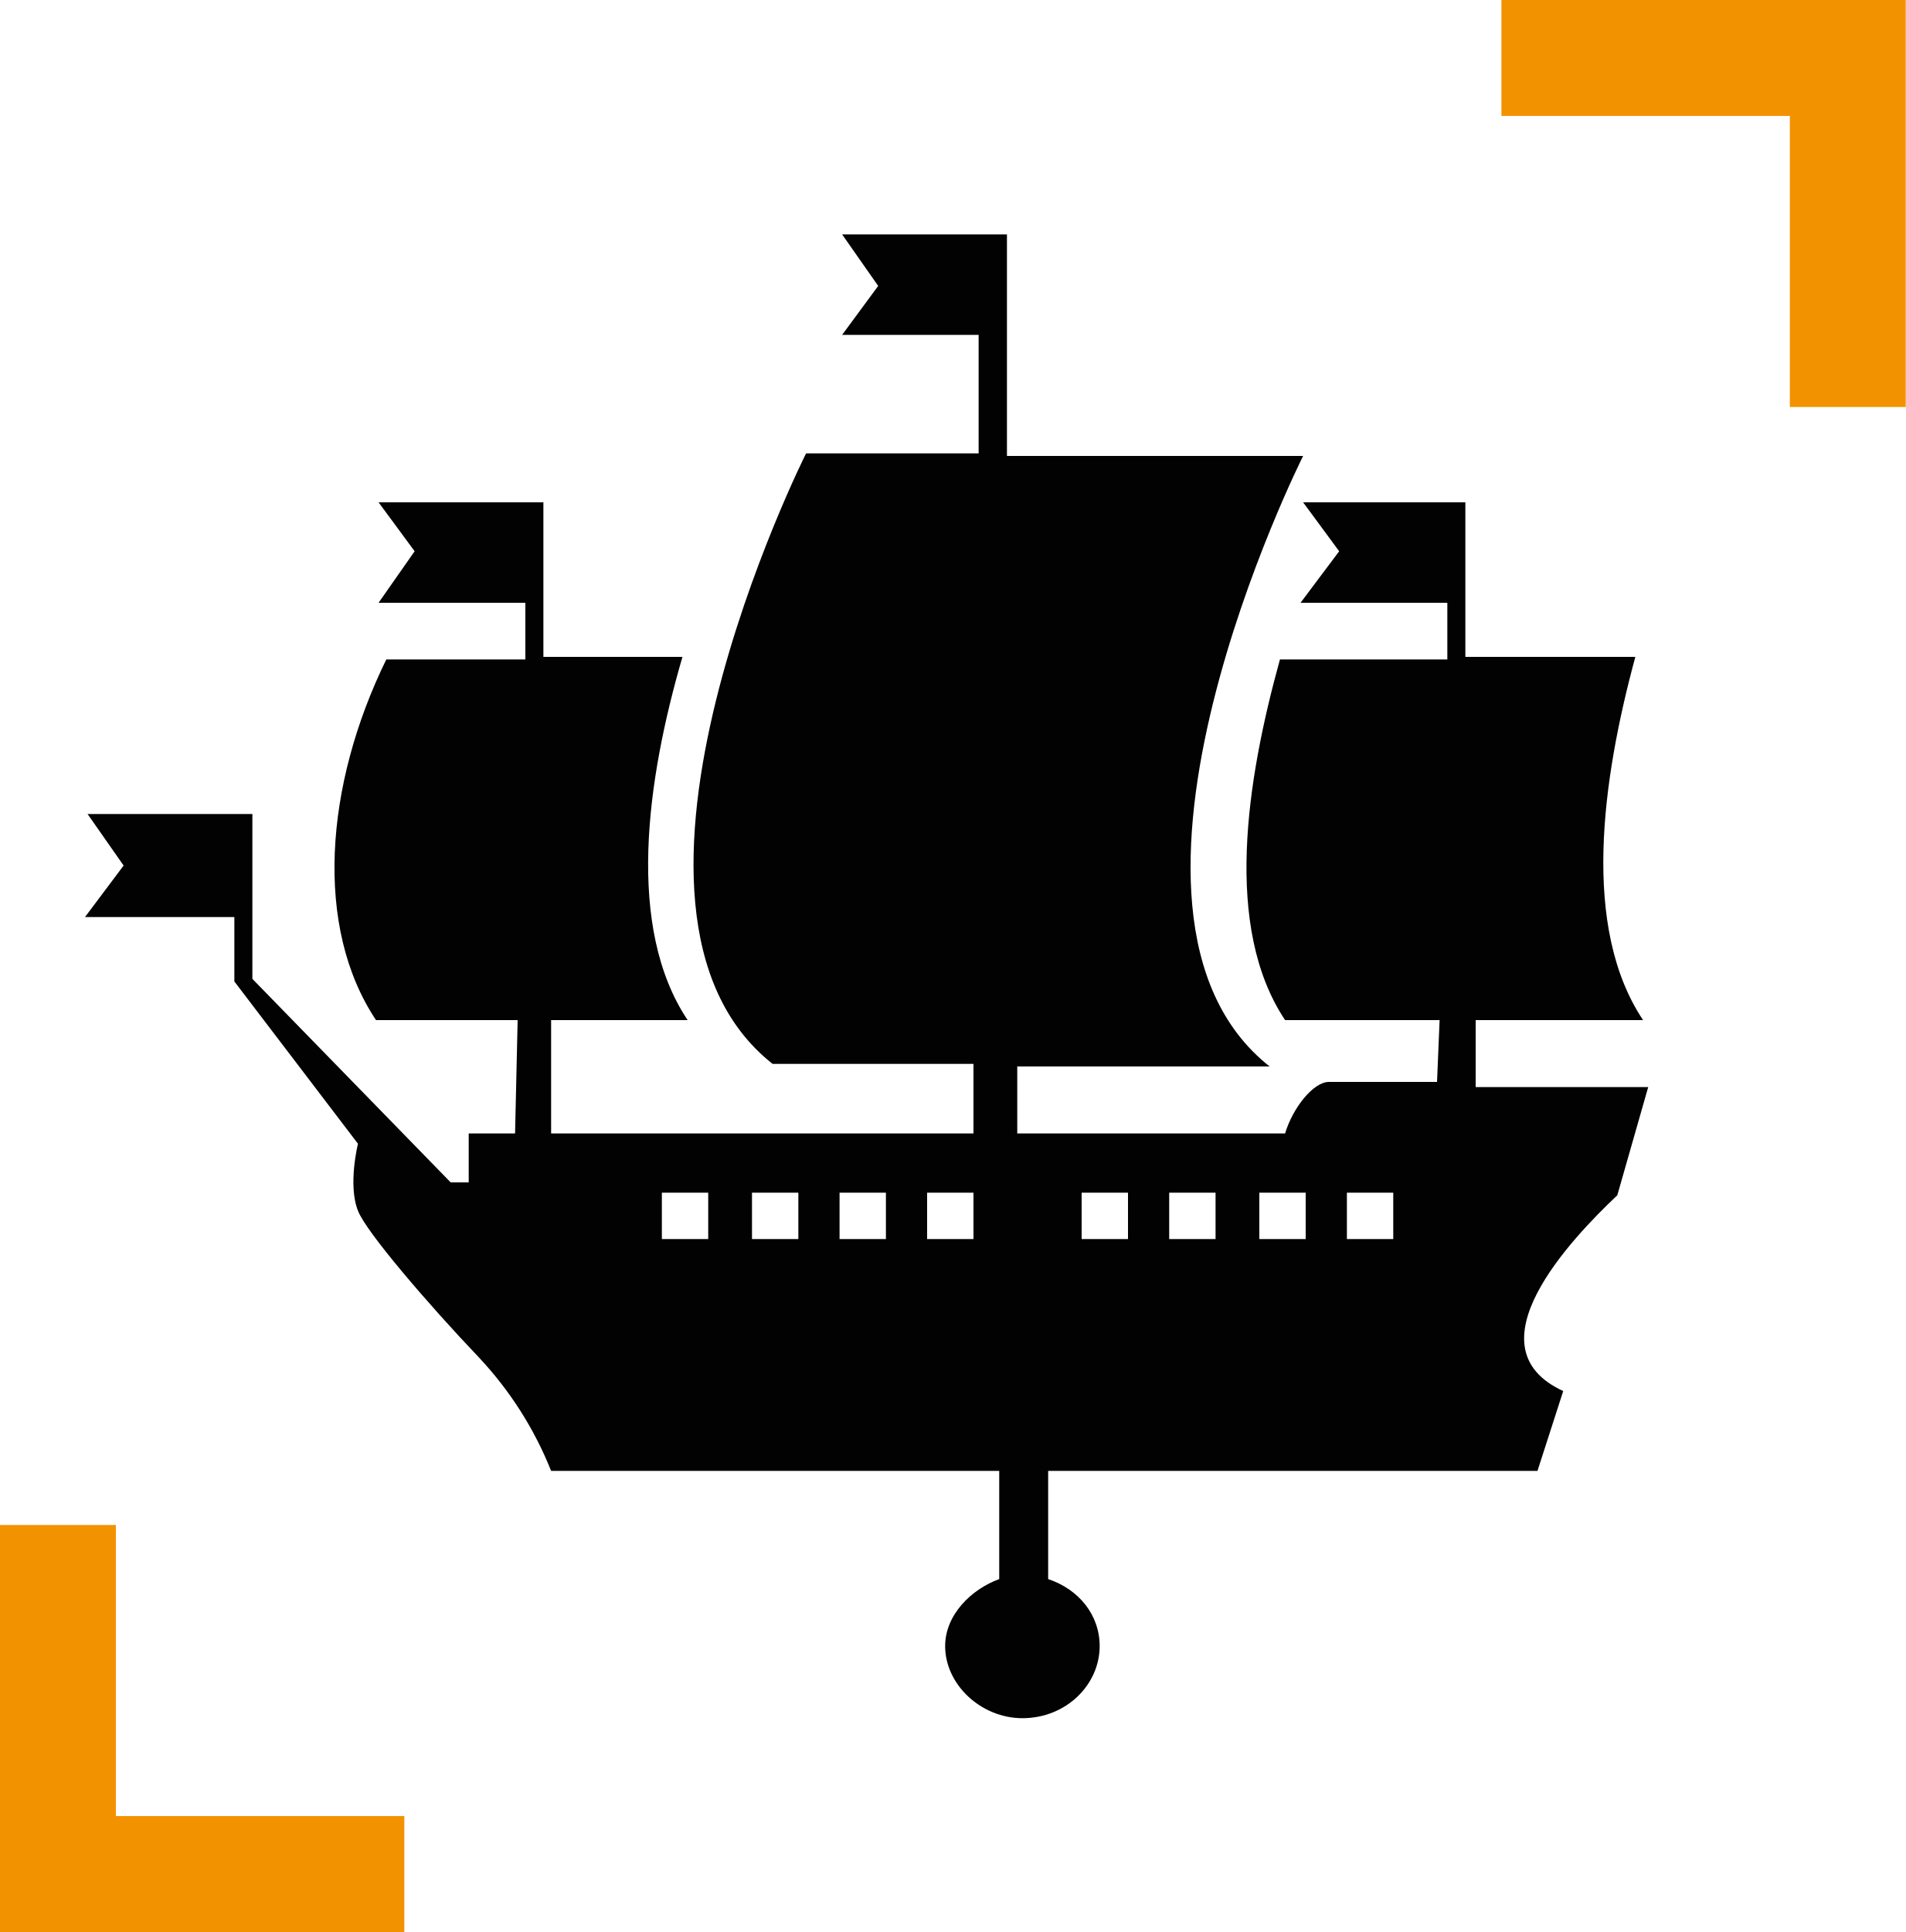
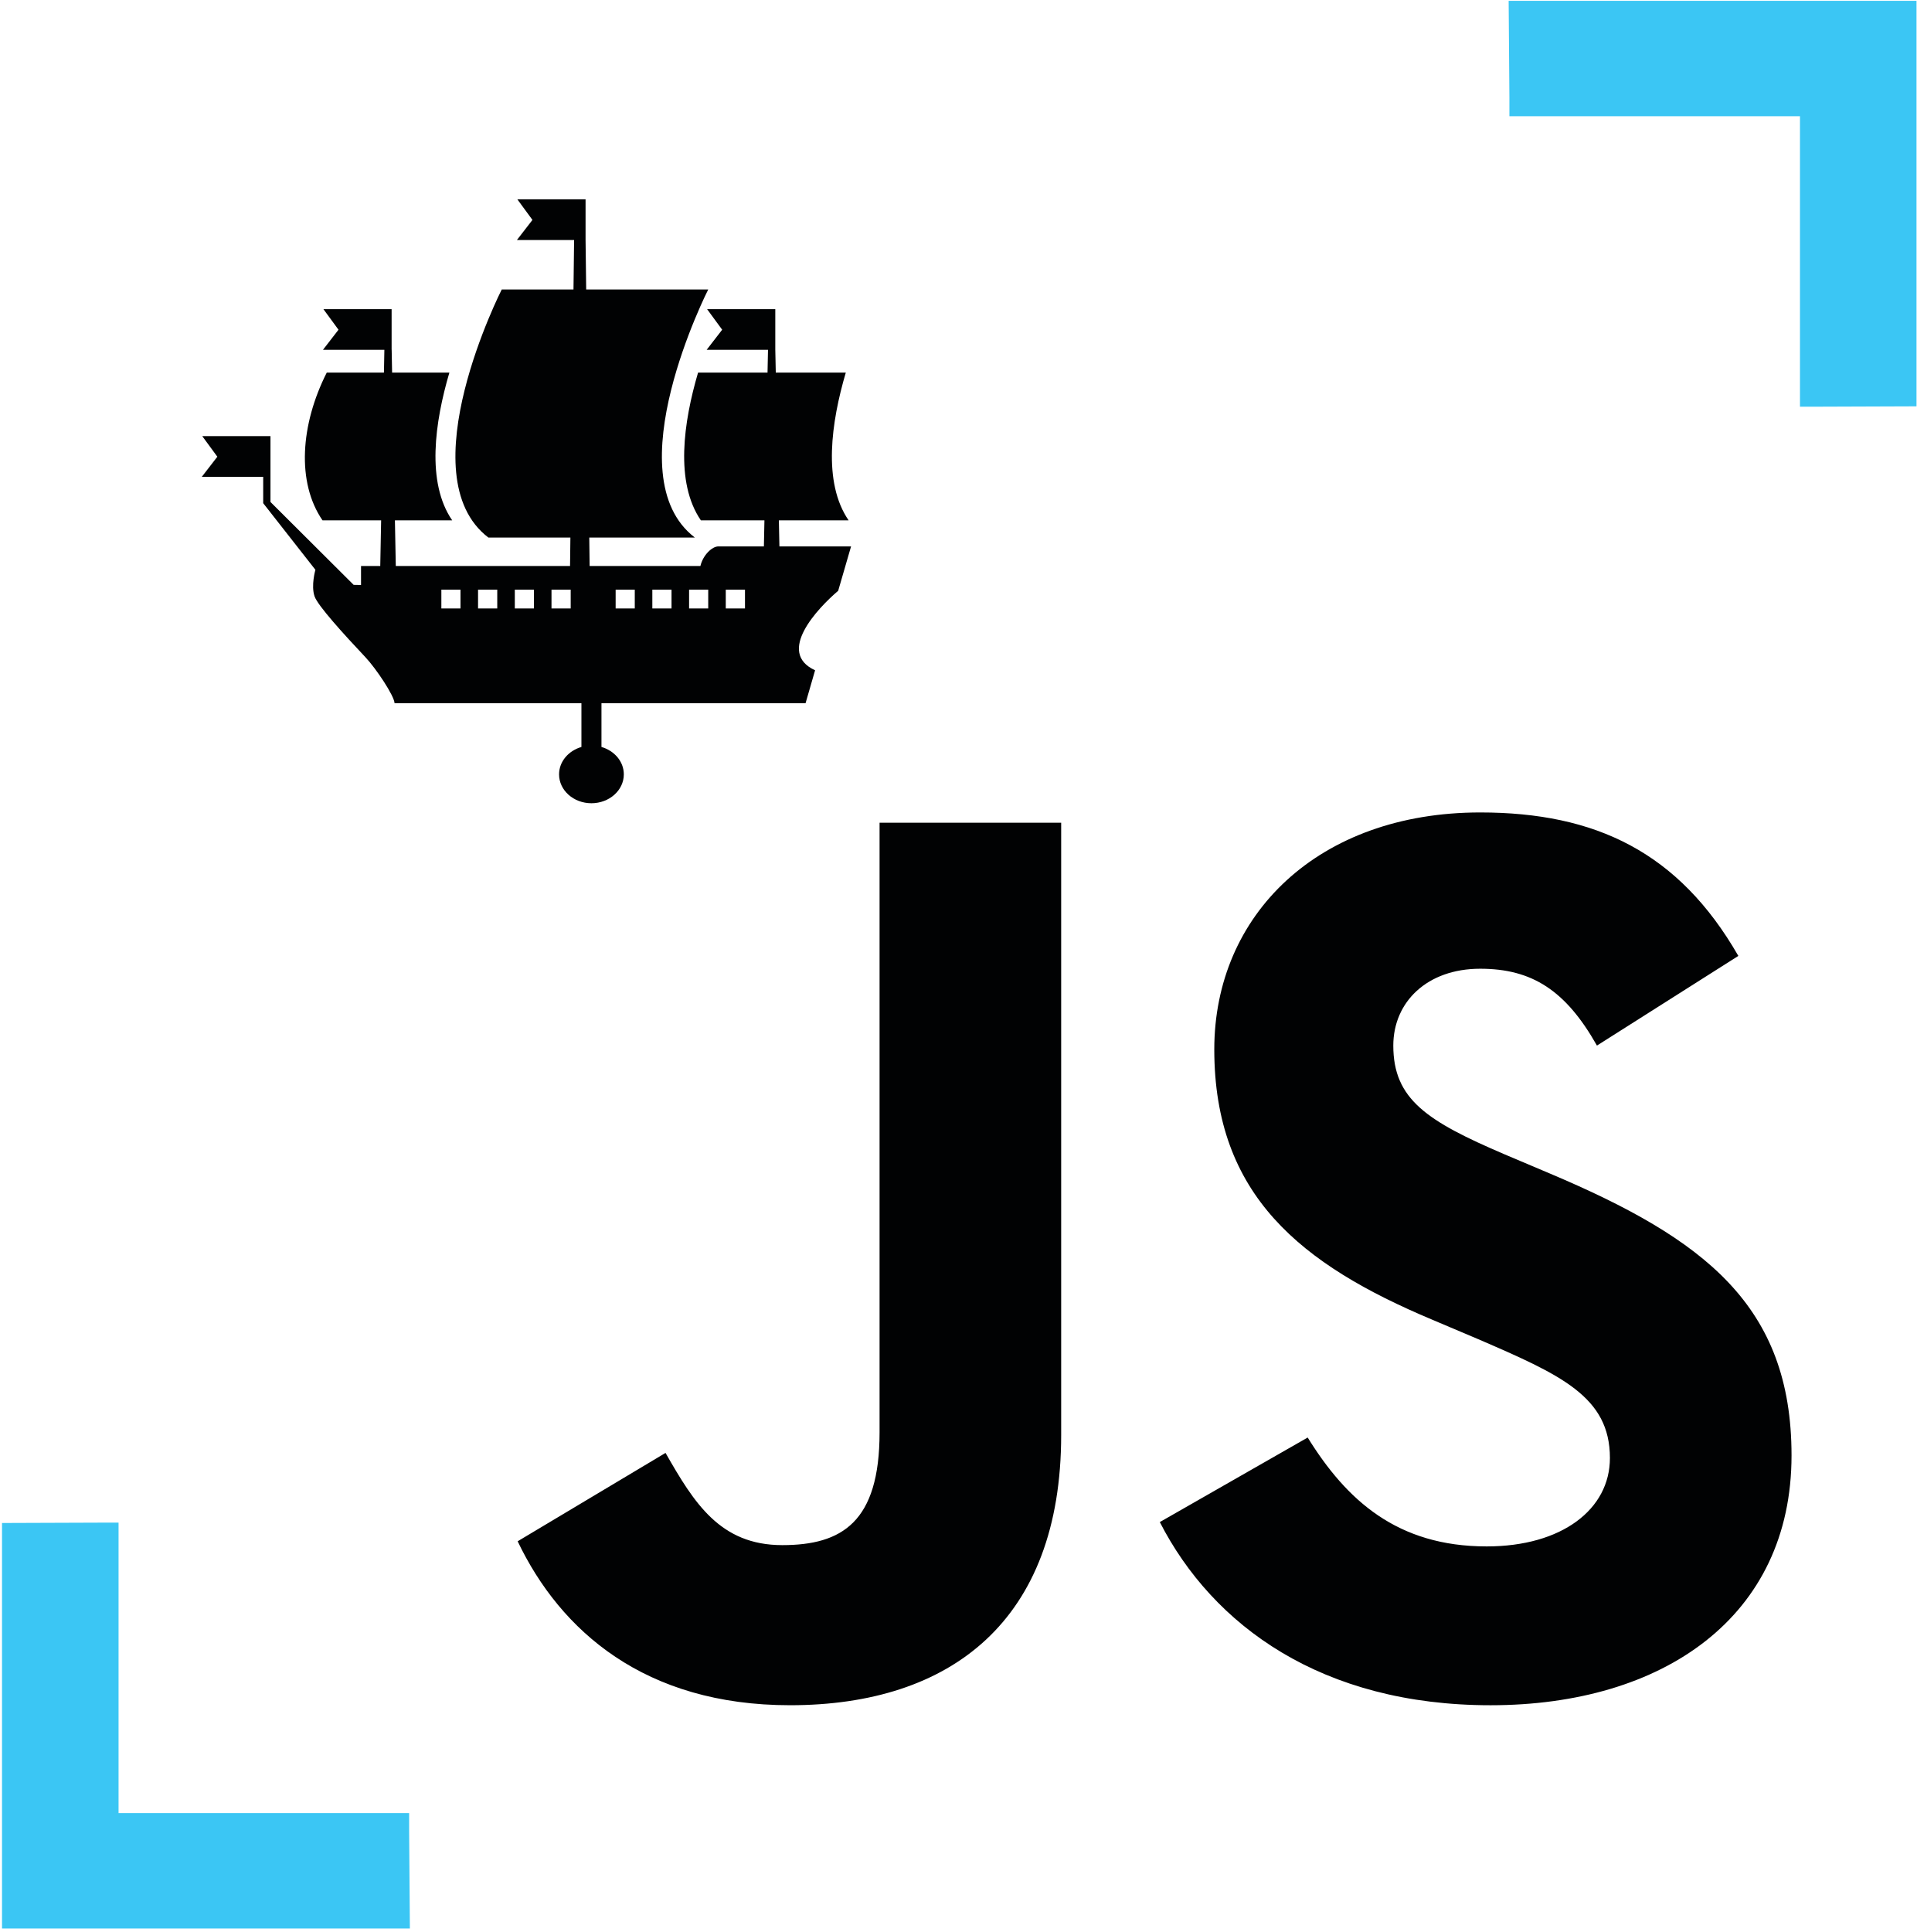
- <svg xmlns="http://www.w3.org/2000/svg" width="74" height="75">
-   <path fill="#F39200" fill-rule="evenodd" d="M4.5 70.5h11.2V75H0V59.2h4.5v11.3zM70.2 15.8h-.7V4.5H58.3V0H74v15.8h-3.8z" />
-   <path fill="#020202" fill-rule="evenodd" d="M57.3 39.7v2.5H64l-1.2 4.2C61 48.1 57 52.3 60.7 54l-1 3.1h-19v4.2c1.2.4 2 1.4 2 2.6 0 1.5-1.3 2.8-3 2.8-1.6 0-3-1.3-3-2.8 0-1.2 1-2.2 2.1-2.6v-4.2H21.4a14 14 0 0 0-2.8-4.4c-2-2.1-4.4-4.9-4.7-5.7-.4-1 0-2.6 0-2.6l-4.8-6.3v-2.5H3.3l1.5-2-1.4-2h6.4V38l7.7 7.9h.7V44H20l.1-4.4h-5.5c-2.4-3.6-2-9.1.4-14h5.4v-2.2h-5.7l1.4-2-1.4-1.9h6.4v6h5.4c-1.4 4.8-2.2 10.5.2 14.1h-5.3v4.4h16.4v-2.7H30c-7.6-6 1.3-23.7 1.3-23.7H38V13h-5.3l1.4-1.9-1.4-2h6.4v8.6h11.5s-8.9 17.7-1.3 23.7h-9.8V44H49.9c.3-1 1.1-2 1.7-2h4.2l.1-2.4h-6c-2.4-3.6-1.5-9.3-.2-14h6.5v-2.2h-5.7l1.5-2-1.4-1.9h6.3v6h6.6c-1.3 4.8-2.1 10.5.3 14.1h-6.5zm-29.8 6.6h-1.8v1.8h1.8v-1.8zm3.5 0h-1.8v1.8H31v-1.8zm3.4 0h-1.8v1.8h1.8v-1.8zm1.6 1.8h1.8v-1.8H36v1.8zm7.8-1.8H42v1.8h1.8v-1.8zm3.4 0h-1.8v1.8h1.8v-1.8zm3.5 0h-1.8v1.8h1.8v-1.8zm3.4 0h-1.8v1.8h1.8v-1.8z" />
+ <svg xmlns="http://www.w3.org/2000/svg" width="522" height="526" viewBox="0 0 522 526" fill="none">
+   <path fill-rule="evenodd" clip-rule="evenodd" d="M32.282 414.55H26.98L0.55 414.645V525.051H111.611L111.409 498.706V493.625H32.282V414.55Z" fill="#3BC6F4" />
+   <path fill-rule="evenodd" clip-rule="evenodd" d="M521.868 0.222H410.807L411.01 26.568V31.648H490.137V110.723H495.438L521.868 110.628V0.222Z" fill="#3BC6F4" />
+   <path fill-rule="evenodd" clip-rule="evenodd" d="M212.087 141.671L212.236 148.761H228.839H231.747L228.239 160.843C222.735 165.535 211.241 177.575 221.95 182.49L219.354 191.453H163.78V203.368C167.314 204.394 169.868 207.34 169.868 210.825C169.868 215.162 165.913 218.688 161.045 218.688C156.176 218.688 152.235 215.162 152.235 210.825C152.235 207.34 154.79 204.394 158.323 203.368V191.453H107.439C107.353 189.422 102.398 182 99.507 178.934C93.627 172.7 86.52 164.879 85.656 162.364C84.643 159.418 85.886 155.134 85.886 155.134L71.668 136.996V129.811H54.957L59.184 124.343L55.078 118.74H73.65V136.666L96.299 159.233L98.308 159.267V154.099H103.545L103.782 141.671H87.823C80.723 131.327 81.81 115.598 88.979 101.437H104.548L104.666 95.24H104.656H87.946L92.173 89.771L88.068 84.169H106.638V95.18H106.651L106.77 101.437H122.369C118.399 114.912 116.034 131.327 123.135 141.671H107.537L107.773 154.099H121.957H155.224L155.32 146.348H147.623H132.979C110.856 129.443 136.624 78.815 136.624 78.815H156.161L156.328 65.345H140.759L144.986 59.876L140.881 54.274H159.45V65.299L159.619 78.815H192.85C192.85 78.815 167.083 129.443 189.204 146.348H160.461L160.557 154.099H161.82H187.162H190.723C191.411 151.14 193.881 148.761 195.63 148.761H199.179H208.007H208.008L208.156 141.671H190.852C183.751 131.327 186.117 114.912 190.087 101.437H208.999L209.129 95.24H192.422L196.649 89.771L192.544 84.169H211.113V95.19H211.114L211.245 101.437H230.314C226.343 114.912 223.979 131.327 231.079 141.671H212.087ZM125.394 160.532H120.183V165.654H125.394V160.532ZM135.403 160.532H130.174V165.654H135.403V160.532ZM145.395 160.532H140.184V165.654H145.395V160.532ZM150.175 165.654H155.402V160.532H150.175V165.654ZM172.85 160.532H167.64V165.654H172.85V160.532ZM182.857 160.532H177.632V165.654H182.857V160.532ZM192.85 160.532H187.64V165.654H192.85V160.532ZM202.859 160.532H197.63V165.654H202.859V160.532ZM140.957 419.626L140.959 419.625C152.616 444.034 175.578 464.26 215.135 464.26C258.937 464.26 288.959 441.243 288.959 390.676V223.986H239.508V389.986C239.508 414.395 229.264 420.67 213.015 420.67C196.063 420.67 188.996 409.164 181.227 395.565L140.959 419.625L140.957 419.622V419.626ZM356.083 391.378L315.818 414.395C330.299 442.643 359.971 464.264 405.889 464.264C452.867 464.264 487.837 440.203 487.837 396.26C487.837 355.46 464.17 337.327 422.135 319.541L409.774 314.31C388.581 305.243 379.398 299.313 379.398 284.666C379.398 272.811 388.581 263.744 403.064 263.744C417.193 263.744 426.374 269.671 434.852 284.666L473.355 260.255C457.108 232.008 434.501 221.195 403.064 221.195C358.909 221.195 330.652 249.096 330.652 285.713C330.652 325.468 354.318 344.3 389.996 359.294L402.356 364.528C424.963 374.29 438.384 380.219 438.384 396.958C438.384 410.907 425.32 421.022 404.83 421.022C380.458 421.022 366.682 408.467 356.083 391.378Z" fill="#010203" />
</svg>
